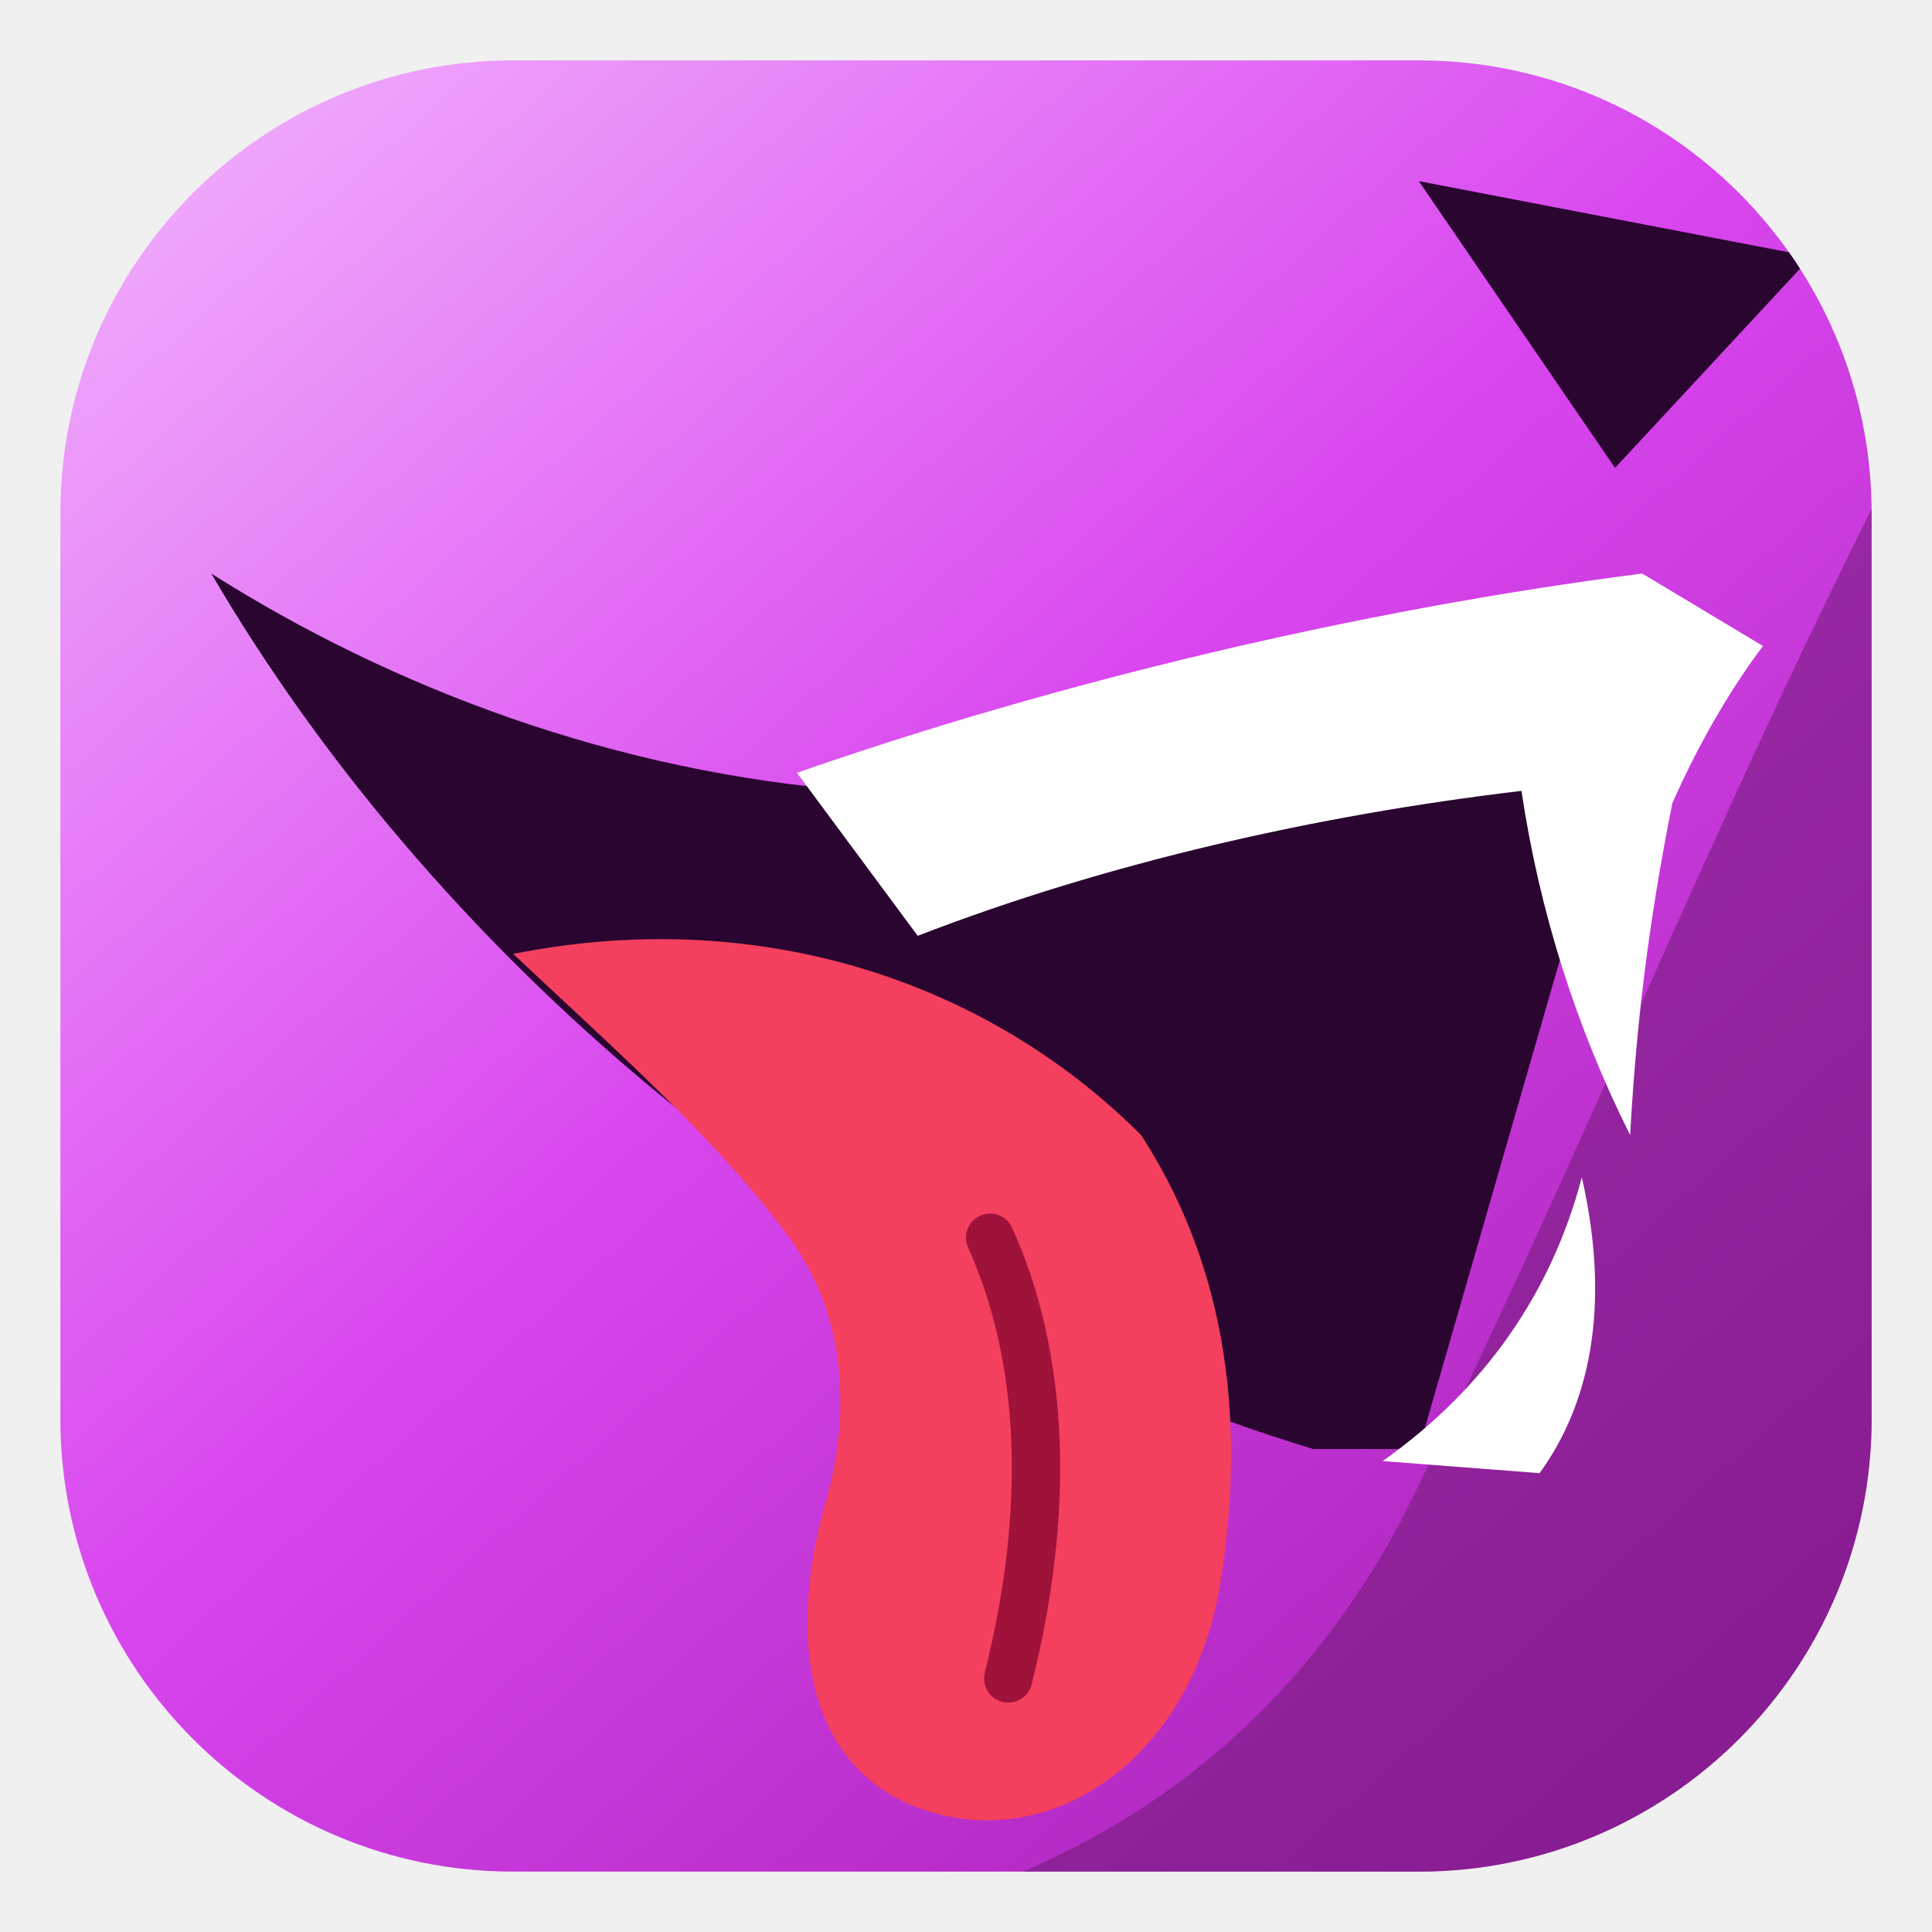
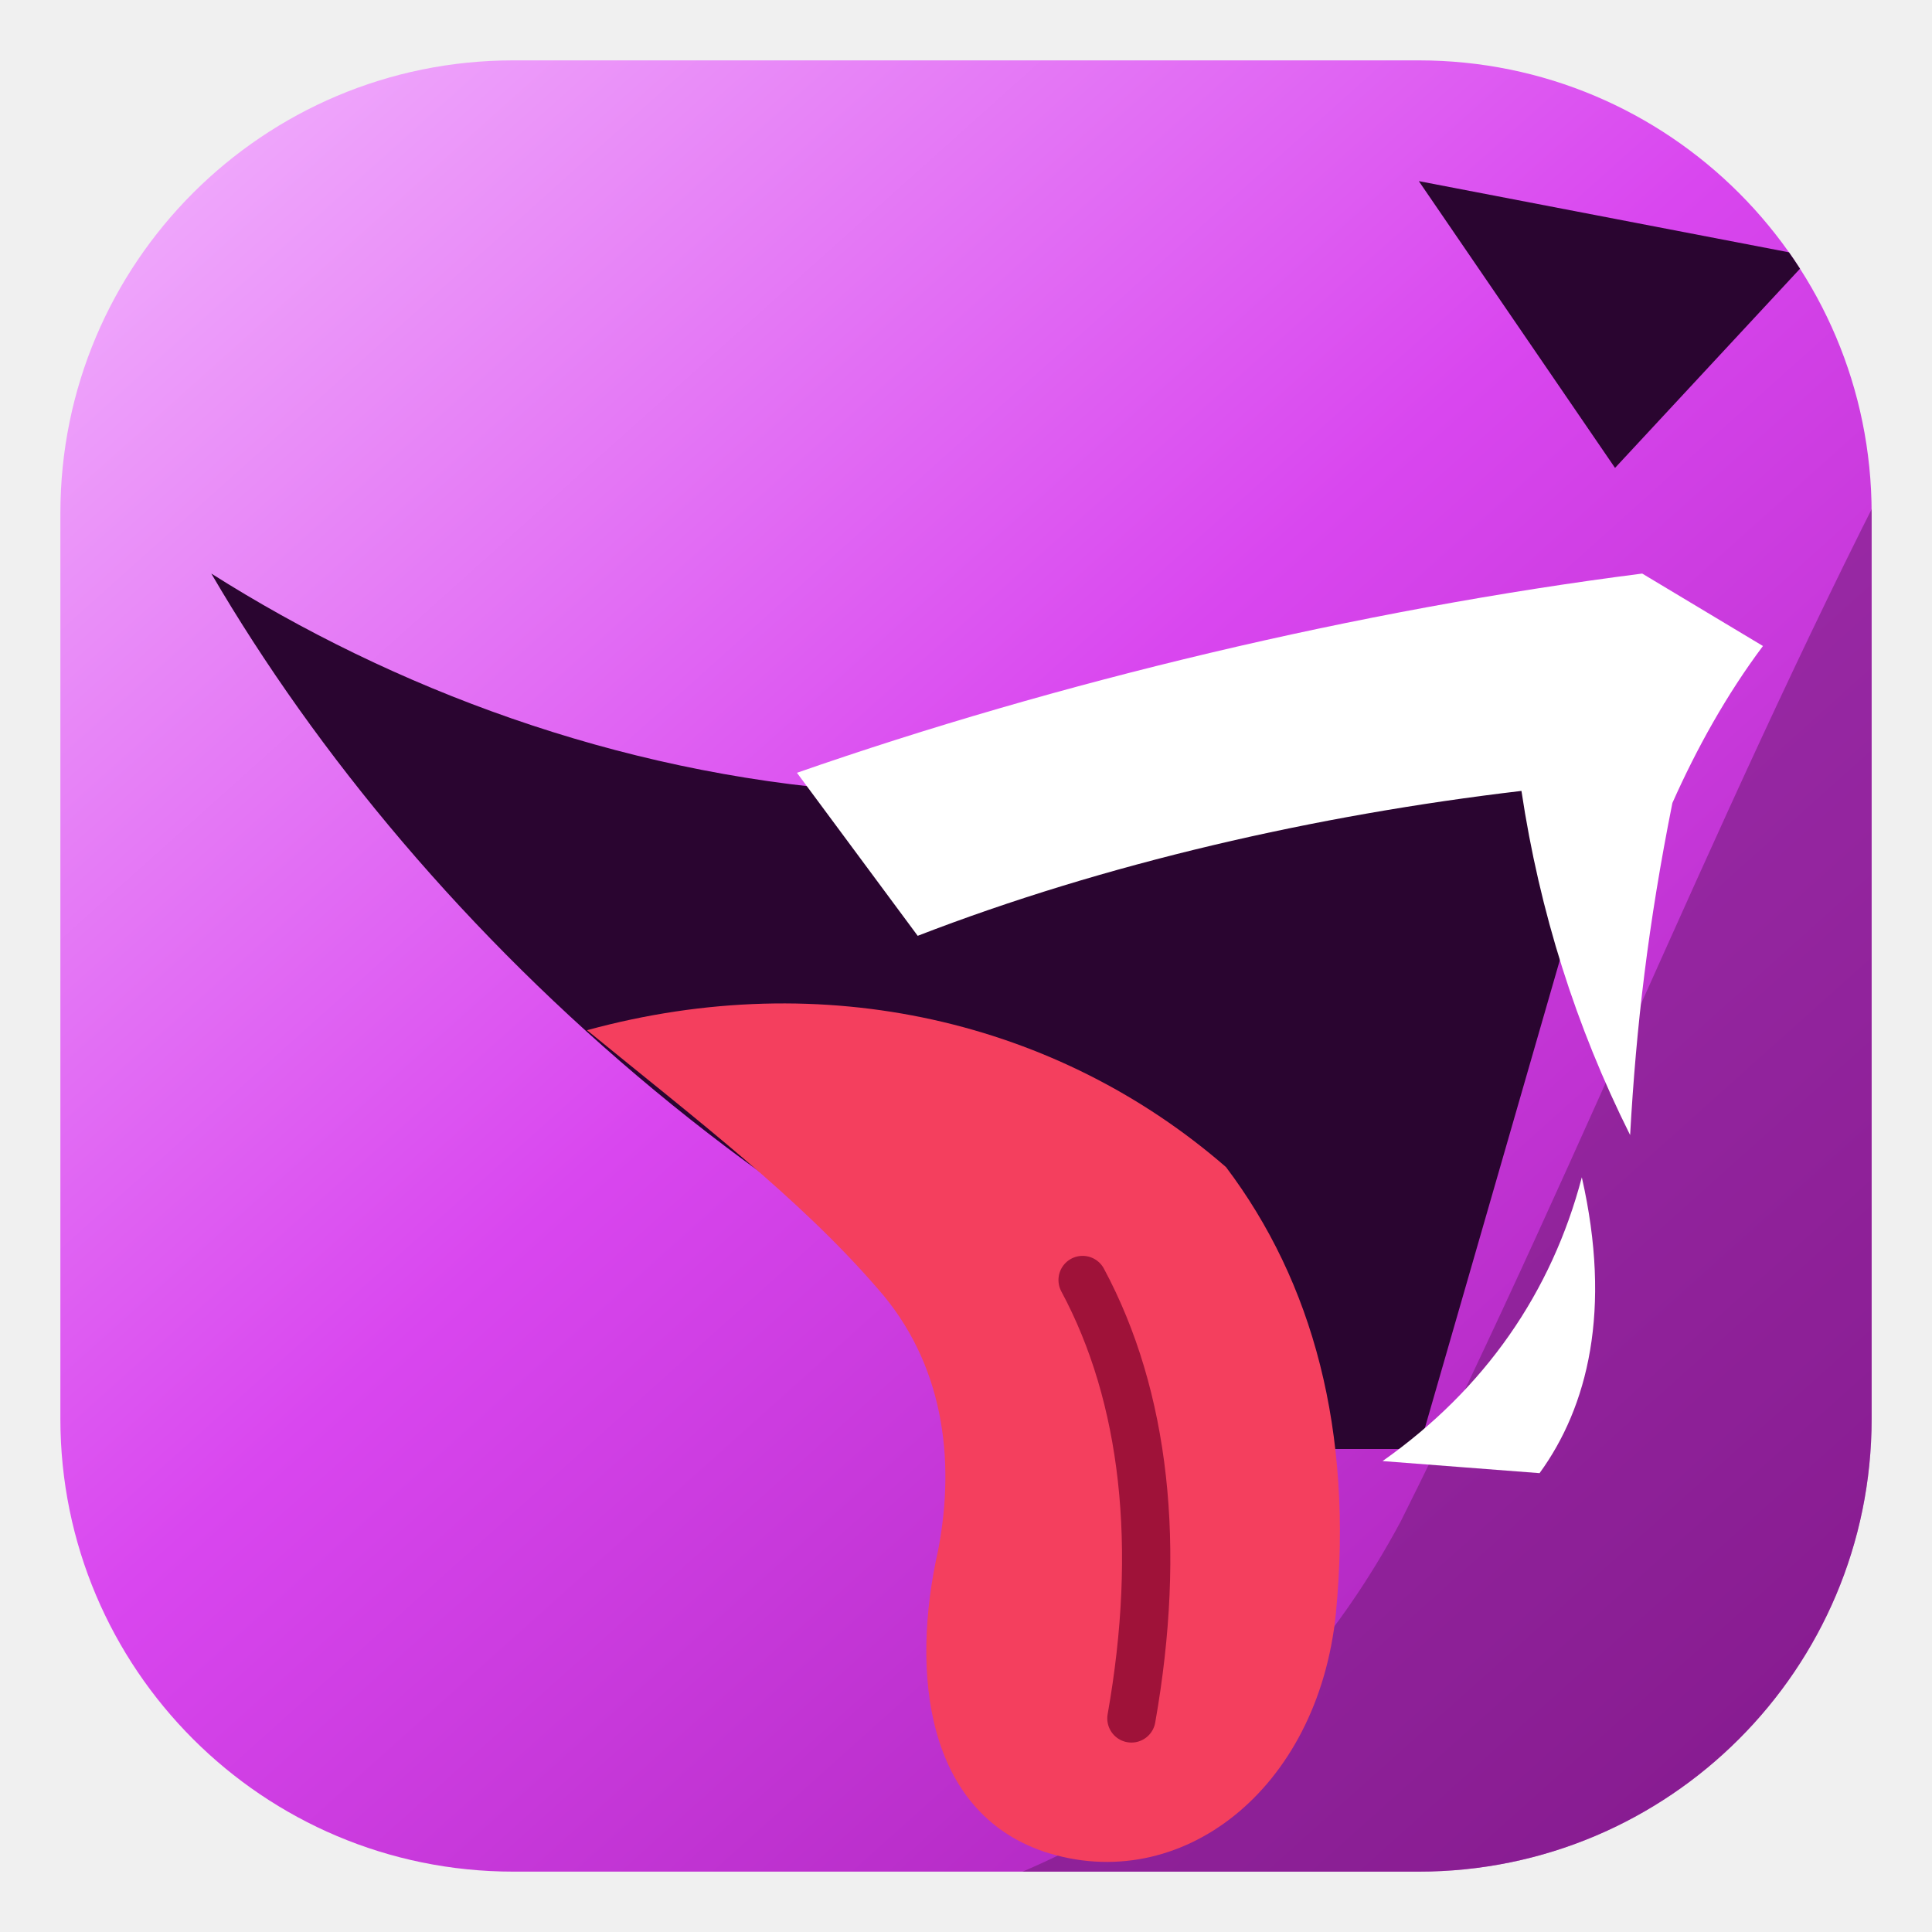
<svg xmlns="http://www.w3.org/2000/svg" viewBox="0 0 64 64">
  <defs>
    <linearGradient id="t" x1="6" y1="4" x2="58" y2="62" gradientUnits="userSpaceOnUse">
      <stop offset="0" stop-color="#f0abfc" />
      <stop offset=".45" stop-color="#d946ef" />
      <stop offset="1" stop-color="#a21caf" />
    </linearGradient>
    <clipPath id="c">
      <rect x="2" y="2" width="60" height="60" rx="15" />
    </clipPath>
  </defs>
  <rect x="2" y="2" width="60" height="60" rx="15" fill="url(#t)" />
  <g clip-path="url(#c)">
    <path d="M47 6 L60 8.5 L53.5 15.5 Z" fill="#2a0530" />
    <path d="M7 19 C14 31 27 43 43.5 48 L47 48 L54.5 22 C45 21.6 36.5 23.5 28.4 26.2 C20.4 25.6 13 22.8 7 19Z" fill="#2a0530" />
    <path d="M64 13 C57.6 25 52.6 38 46.4 50.4 C42 58.6 35 62.6 27 64 H64Z" fill="#701a75" opacity=".55" />
    <path d="M26.4 25.6 C35 22.6 45 20.2 54.4 19 L58.4 21.4 C57.2 23 56.2 24.8 55.4 26.6 C54.6 30.6 54.2 34 54 37.6 C52.2 34 51 30.2 50.4 26.2 C43.6 27 36.6 28.6 30.4 31 Z" fill="#fff" />
+     <g transform="translate(3 1.6) rotate(-4 30 40)">
+       <path d="M17 31.6 C25 30 32.6 32.4 37.8 37.6 C40.4 41.6 41.4 46.6 40.4 52.6 C39.4 58.4 34.6 61.6 30.2 59.8 C26.4 58.2 26.2 53.6 27.4 49.6 C28.2 46.6 28 43.4 26 40.8 C23.6 37.6 20.4 34.8 17 31.6Z" fill="#f43f5e" />
+       <path d="M32.8 41 C34.6 45 34.8 50 33.4 55.6" fill="none" stroke="#9f1239" stroke-width="1.6" stroke-linecap="round" />
+     </g>
    <path d="M45.8 48.4 C49.2 46 51.4 42.8 52.4 39 C53.4 43.4 52.6 46.6 51 48.8 Z" fill="#fff" />
-     <path d="M17 31.6 C25 30 32.6 32.4 37.8 37.6 C40.4 41.6 41.4 46.6 40.4 52.6 C39.4 58.4 34.6 61.6 30.2 59.8 C26.4 58.2 26.2 53.6 27.4 49.6 C28.2 46.6 28 43.4 26 40.8 C23.6 37.6 20.4 34.8 17 31.6Z" fill="#f43f5e" />
-     <path d="M32.8 41 C34.6 45 34.8 50 33.4 55.6" fill="none" stroke="#9f1239" stroke-width="1.6" stroke-linecap="round" />
  </g>
</svg>
